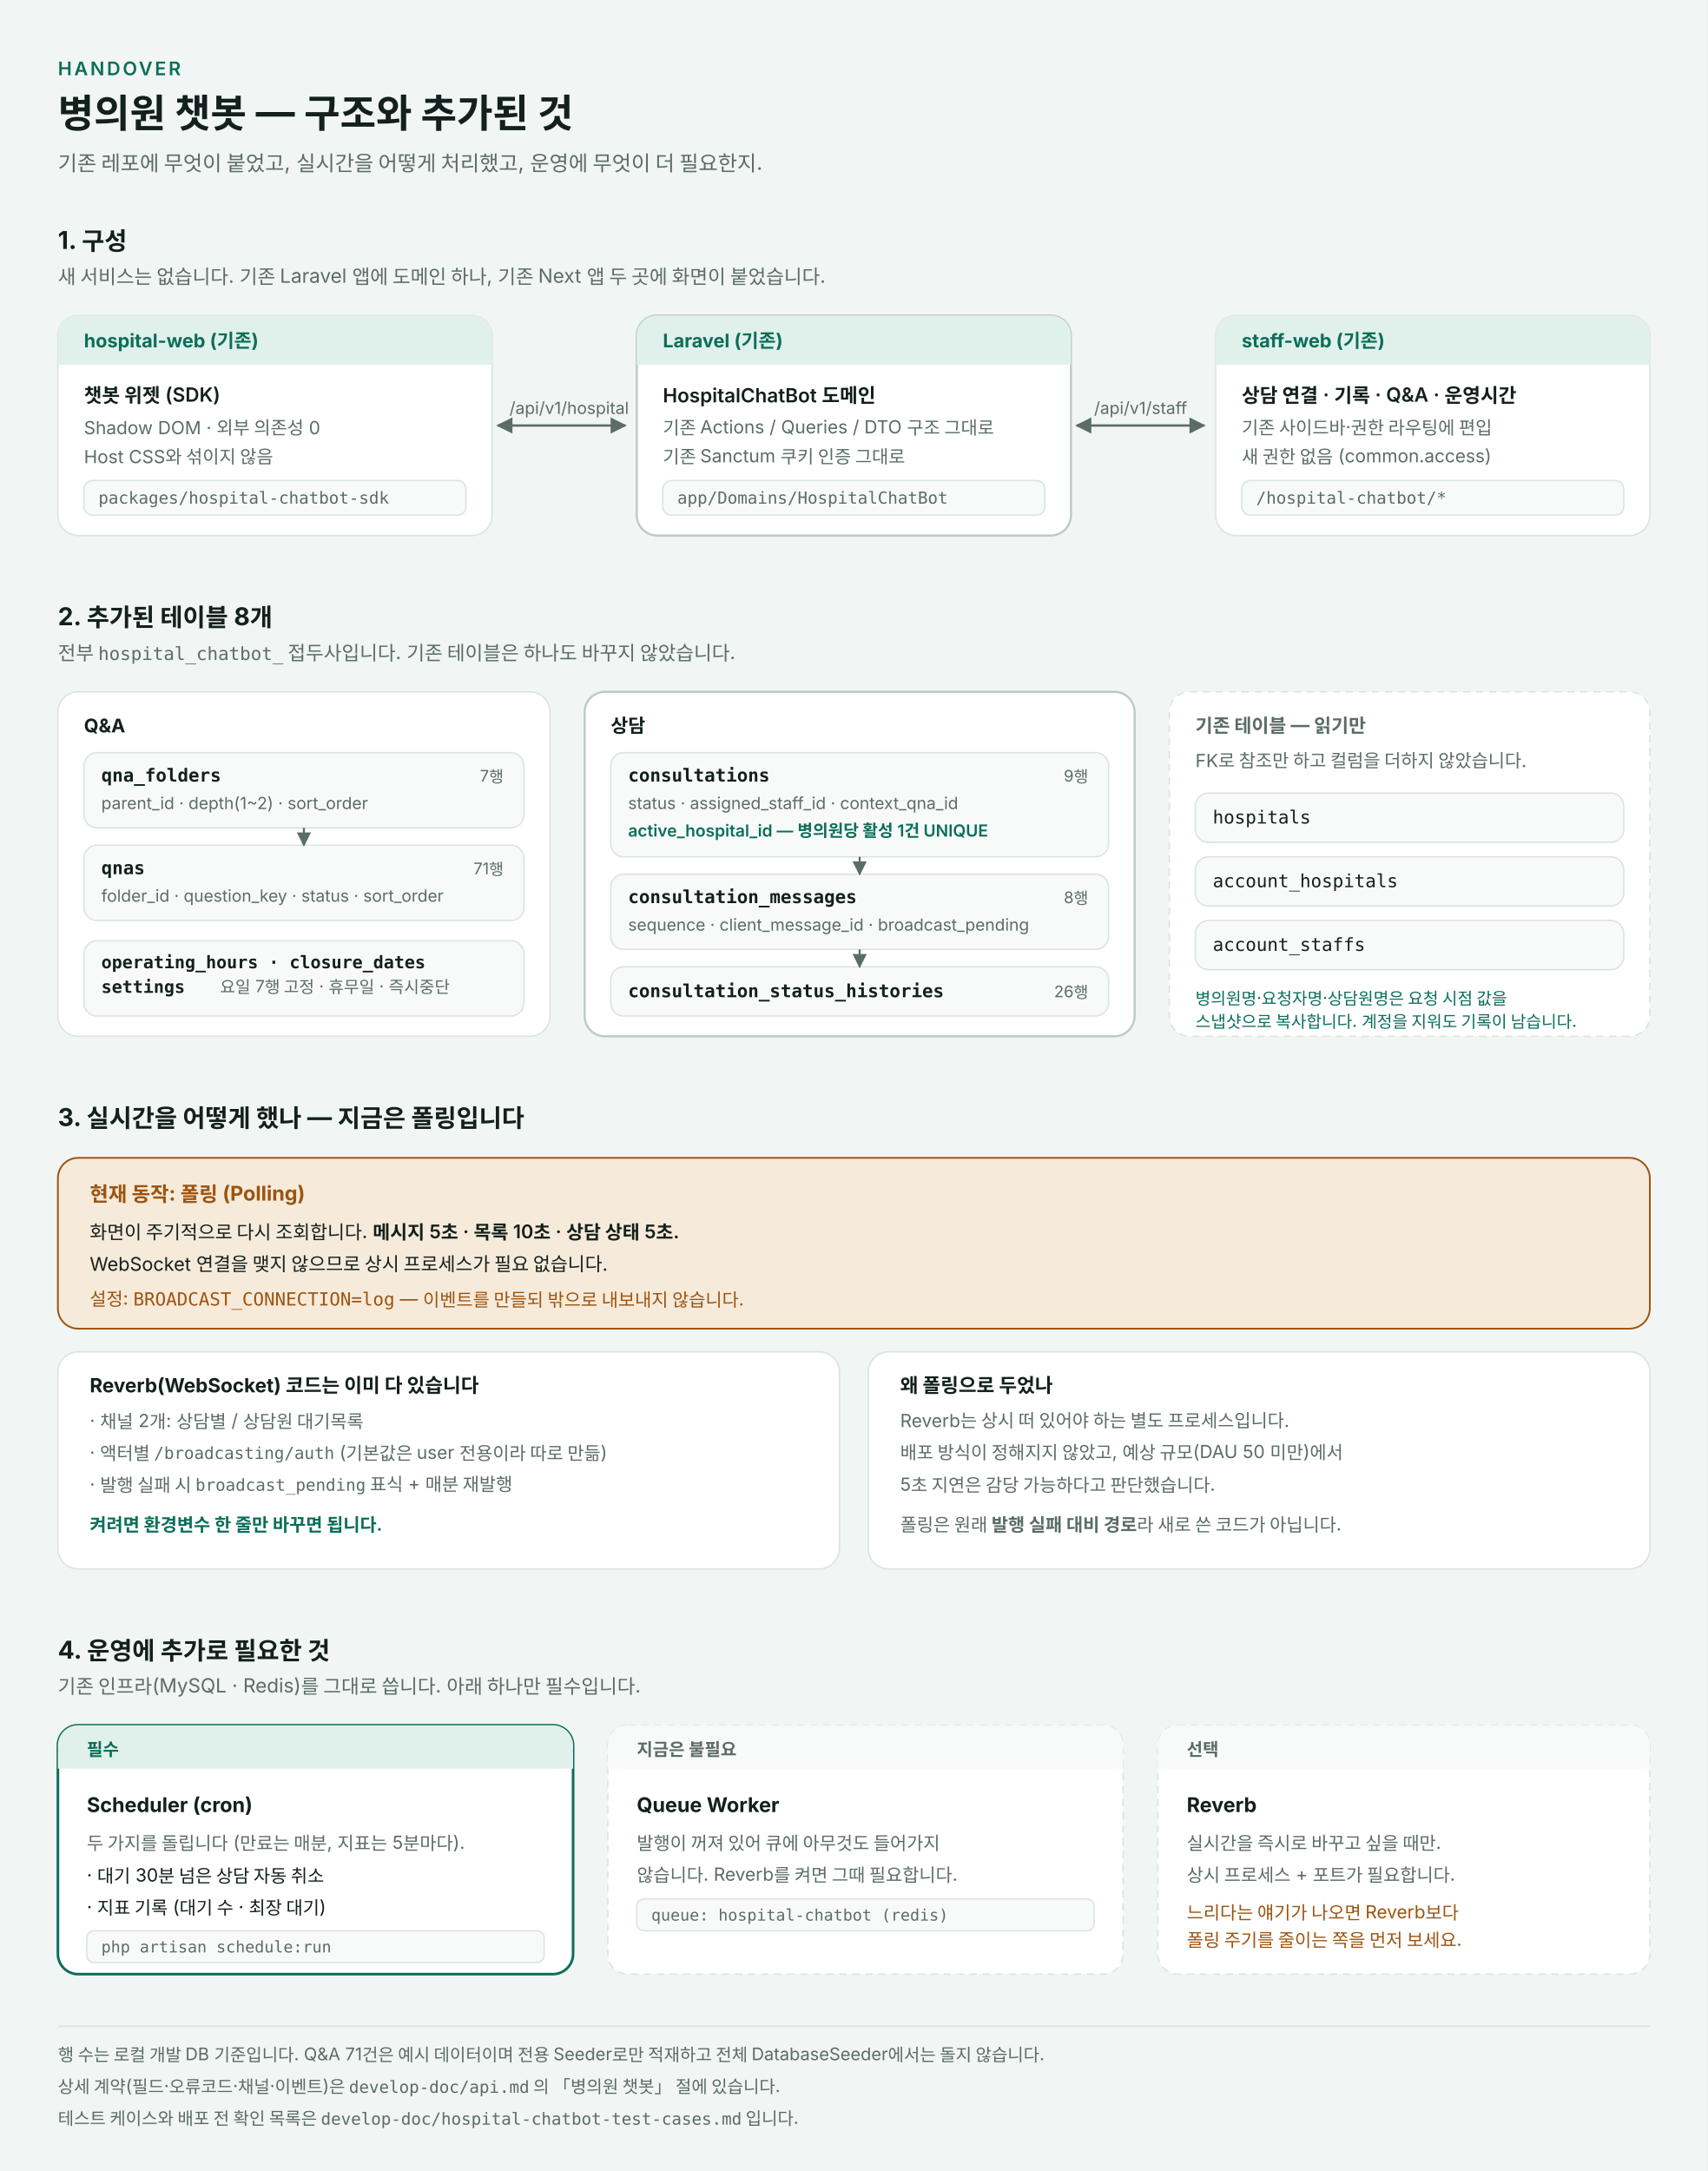
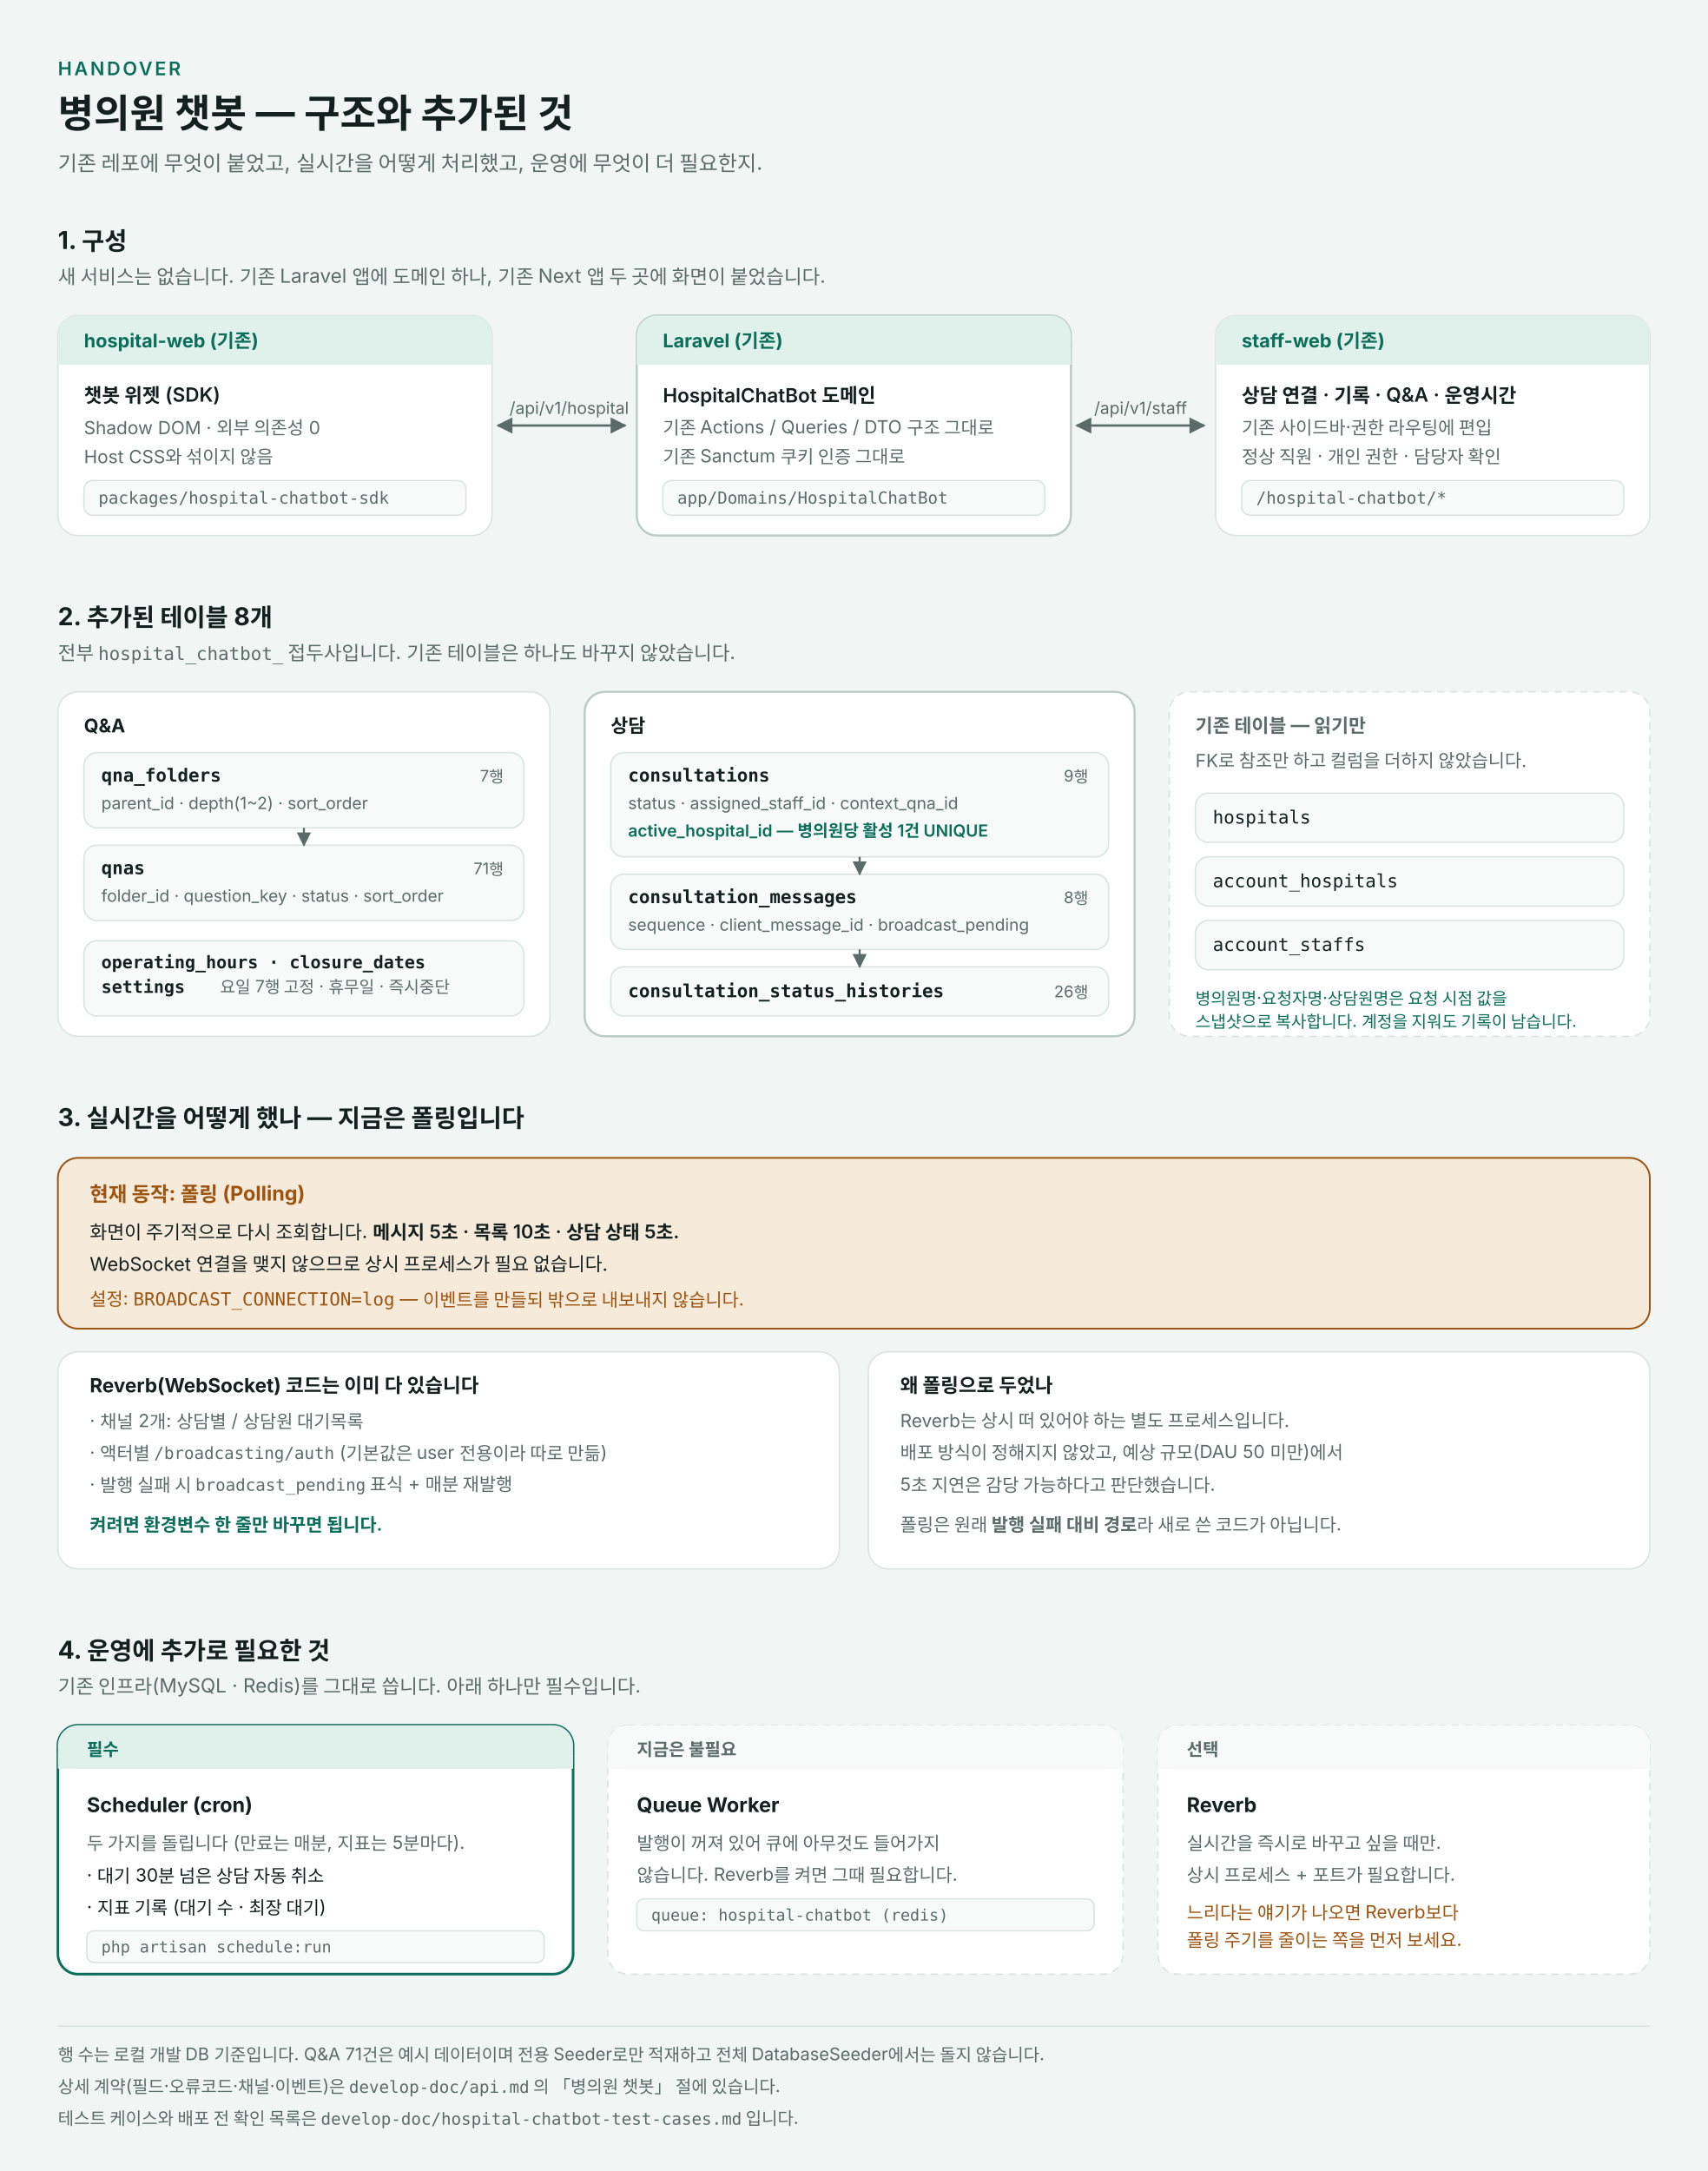
<svg xmlns="http://www.w3.org/2000/svg" viewBox="0 0 1180 1500" width="1180" height="1500" font-family="-apple-system, BlinkMacSystemFont, 'Apple SD Gothic Neo', 'Malgun Gothic', 'Noto Sans KR', sans-serif">
  <defs>
    <marker id="arrow" viewBox="0 0 10 10" refX="9" refY="5" markerWidth="7" markerHeight="7" orient="auto-start-reverse">
      <path d="M0,0 L10,5 L0,10 z" fill="#5B6C68" />
    </marker>
    <marker id="arrowAccent" viewBox="0 0 10 10" refX="9" refY="5" markerWidth="7" markerHeight="7" orient="auto-start-reverse">
      <path d="M0,0 L10,5 L0,10 z" fill="#0B6E5A" />
    </marker>
    <marker id="arrowWarn" viewBox="0 0 10 10" refX="9" refY="5" markerWidth="7" markerHeight="7" orient="auto-start-reverse">
      <path d="M0,0 L10,5 L0,10 z" fill="#9C5410" />
    </marker>
  </defs>
  <rect width="1180" height="1500" fill="#F1F5F3" />
  <text x="40" y="52" font-size="13" font-weight="600" fill="#0B6E5A" letter-spacing="1.6">HANDOVER</text>
  <text x="40" y="88" font-size="27" font-weight="700" fill="#13201D">병의원 챗봇 — 구조와 추가된 것</text>
  <text x="40" y="118" font-size="14.5" fill="#5B6C68">기존 레포에 무엇이 붙었고, 실시간을 어떻게 처리했고, 운영에 무엇이 더 필요한지.</text>
  <text x="40" y="172" font-size="17" font-weight="700" fill="#13201D">1. 구성</text>
  <text x="40" y="196" font-size="13.5" fill="#5B6C68">새 서비스는 없습니다. 기존 Laravel 앱에 도메인 하나, 기존 Next 앱 두 곳에 화면이 붙었습니다.</text>
  <rect x="40" y="218" width="300" height="152" rx="14" fill="#FFFFFF" stroke="#DBE4E1" />
  <rect x="40" y="218" width="300" height="34" rx="14" fill="#E0F0EA" />
  <rect x="40" y="240" width="300" height="12" fill="#E0F0EA" />
  <text x="58" y="240" font-size="13" font-weight="700" fill="#0B6E5A">hospital-web (기존)</text>
  <text x="58" y="278" font-size="13.5" font-weight="600" fill="#13201D">챗봇 위젯 (SDK)</text>
  <text x="58" y="300" font-size="12.5" fill="#5B6C68">Shadow DOM · 외부 의존성 0</text>
  <text x="58" y="320" font-size="12.5" fill="#5B6C68">Host CSS와 섞이지 않음</text>
  <rect x="58" y="332" width="264" height="24" rx="6" fill="#F7FAF9" stroke="#DBE4E1" />
  <text x="68" y="348" font-size="11.5" fill="#5B6C68" font-family="ui-monospace, Menlo, monospace">packages/hospital-chatbot-sdk</text>
  <rect x="440" y="218" width="300" height="152" rx="14" fill="#FFFFFF" stroke="#BCCBC6" stroke-width="1.5" />
  <rect x="440" y="218" width="300" height="34" rx="14" fill="#E0F0EA" />
  <rect x="440" y="240" width="300" height="12" fill="#E0F0EA" />
  <text x="458" y="240" font-size="13" font-weight="700" fill="#0B6E5A">Laravel (기존)</text>
  <text x="458" y="278" font-size="13.5" font-weight="600" fill="#13201D">HospitalChatBot 도메인</text>
  <text x="458" y="300" font-size="12.5" fill="#5B6C68">기존 Actions / Queries / DTO 구조 그대로</text>
  <text x="458" y="320" font-size="12.5" fill="#5B6C68">기존 Sanctum 쿠키 인증 그대로</text>
  <rect x="458" y="332" width="264" height="24" rx="6" fill="#F7FAF9" stroke="#DBE4E1" />
  <text x="468" y="348" font-size="11.5" fill="#5B6C68" font-family="ui-monospace, Menlo, monospace">app/Domains/HospitalChatBot</text>
  <rect x="840" y="218" width="300" height="152" rx="14" fill="#FFFFFF" stroke="#DBE4E1" />
  <rect x="840" y="218" width="300" height="34" rx="14" fill="#E0F0EA" />
  <rect x="840" y="240" width="300" height="12" fill="#E0F0EA" />
  <text x="858" y="240" font-size="13" font-weight="700" fill="#0B6E5A">staff-web (기존)</text>
  <text x="858" y="278" font-size="13.5" font-weight="600" fill="#13201D">상담 연결 · 기록 · Q&amp;A · 운영시간</text>
  <text x="858" y="300" font-size="12.5" fill="#5B6C68">기존 사이드바·권한 라우팅에 편입</text>
-   <text x="858" y="320" font-size="12.5" fill="#5B6C68">새 권한 없음 (common.access)</text>
+   <text x="858" y="320" font-size="12.5" fill="#5B6C68">정상 직원 · 개인 권한 · 담당자 확인</text>
  <rect x="858" y="332" width="264" height="24" rx="6" fill="#F7FAF9" stroke="#DBE4E1" />
  <text x="868" y="348" font-size="11.5" fill="#5B6C68" font-family="ui-monospace, Menlo, monospace">/hospital-chatbot/*</text>
  <line x1="344" y1="294" x2="432" y2="294" stroke="#5B6C68" stroke-width="1.6" marker-end="url(#arrow)" marker-start="url(#arrow)" />
  <text x="352" y="286" font-size="11.5" fill="#5B6C68">/api/v1/hospital</text>
  <line x1="744" y1="294" x2="832" y2="294" stroke="#5B6C68" stroke-width="1.6" marker-end="url(#arrow)" marker-start="url(#arrow)" />
  <text x="756" y="286" font-size="11.5" fill="#5B6C68">/api/v1/staff</text>
  <text x="40" y="432" font-size="17" font-weight="700" fill="#13201D">2. 추가된 테이블 8개</text>
  <text x="40" y="456" font-size="13.5" fill="#5B6C68">전부 <tspan font-family="ui-monospace, Menlo, monospace" font-size="12.5">hospital_chatbot_</tspan> 접두사입니다. 기존 테이블은 하나도 바꾸지 않았습니다.</text>
  <rect x="40" y="478" width="340" height="238" rx="14" fill="#FFFFFF" stroke="#DBE4E1" />
  <text x="58" y="506" font-size="13" font-weight="700" fill="#13201D">Q&amp;A</text>
  <rect x="58" y="520" width="304" height="52" rx="9" fill="#F7FAF9" stroke="#DBE4E1" />
  <text x="70" y="540" font-size="12.5" font-weight="600" fill="#13201D" font-family="ui-monospace, Menlo, monospace">qna_folders</text>
  <text x="70" y="559" font-size="11.5" fill="#5B6C68">parent_id · depth(1~2) · sort_order</text>
  <text x="348" y="540" font-size="11" fill="#5B6C68" text-anchor="end">7행</text>
  <rect x="58" y="584" width="304" height="52" rx="9" fill="#F7FAF9" stroke="#DBE4E1" />
  <text x="70" y="604" font-size="12.5" font-weight="600" fill="#13201D" font-family="ui-monospace, Menlo, monospace">qnas</text>
  <text x="70" y="623" font-size="11.5" fill="#5B6C68">folder_id · question_key · status · sort_order</text>
  <text x="348" y="604" font-size="11" fill="#5B6C68" text-anchor="end">71행</text>
  <line x1="210" y1="572" x2="210" y2="584" stroke="#5B6C68" stroke-width="1.4" marker-end="url(#arrow)" />
  <rect x="58" y="650" width="304" height="52" rx="9" fill="#F7FAF9" stroke="#DBE4E1" />
  <text x="70" y="669" font-size="12" font-weight="600" fill="#13201D" font-family="ui-monospace, Menlo, monospace">operating_hours · closure_dates</text>
  <text x="70" y="686" font-size="12" font-weight="600" fill="#13201D" font-family="ui-monospace, Menlo, monospace">settings</text>
  <text x="152" y="686" font-size="11.5" fill="#5B6C68">요일 7행 고정 · 휴무일 · 즉시중단</text>
  <rect x="404" y="478" width="380" height="238" rx="14" fill="#FFFFFF" stroke="#BCCBC6" stroke-width="1.5" />
  <text x="422" y="506" font-size="13" font-weight="700" fill="#13201D">상담</text>
  <rect x="422" y="520" width="344" height="72" rx="9" fill="#F7FAF9" stroke="#DBE4E1" />
  <text x="434" y="540" font-size="12.5" font-weight="600" fill="#13201D" font-family="ui-monospace, Menlo, monospace">consultations</text>
  <text x="434" y="559" font-size="11.5" fill="#5B6C68">status · assigned_staff_id · context_qna_id</text>
  <text x="434" y="578" font-size="11.5" fill="#0B6E5A" font-weight="600">active_hospital_id — 병의원당 활성 1건 UNIQUE</text>
  <text x="752" y="540" font-size="11" fill="#5B6C68" text-anchor="end">9행</text>
  <rect x="422" y="604" width="344" height="52" rx="9" fill="#F7FAF9" stroke="#DBE4E1" />
  <text x="434" y="624" font-size="12.5" font-weight="600" fill="#13201D" font-family="ui-monospace, Menlo, monospace">consultation_messages</text>
  <text x="434" y="643" font-size="11.5" fill="#5B6C68">sequence · client_message_id · broadcast_pending</text>
  <text x="752" y="624" font-size="11" fill="#5B6C68" text-anchor="end">8행</text>
  <rect x="422" y="668" width="344" height="34" rx="9" fill="#F7FAF9" stroke="#DBE4E1" />
  <text x="434" y="689" font-size="12.5" font-weight="600" fill="#13201D" font-family="ui-monospace, Menlo, monospace">consultation_status_histories</text>
  <text x="752" y="689" font-size="11" fill="#5B6C68" text-anchor="end">26행</text>
  <line x1="594" y1="592" x2="594" y2="604" stroke="#5B6C68" stroke-width="1.4" marker-end="url(#arrow)" />
  <line x1="594" y1="656" x2="594" y2="668" stroke="#5B6C68" stroke-width="1.4" marker-end="url(#arrow)" />
  <rect x="808" y="478" width="332" height="238" rx="14" fill="#FFFFFF" stroke="#DBE4E1" stroke-dasharray="5 4" />
  <text x="826" y="506" font-size="13" font-weight="700" fill="#5B6C68">기존 테이블 — 읽기만</text>
  <text x="826" y="530" font-size="12.5" fill="#5B6C68">FK로 참조만 하고 컬럼을 더하지 않았습니다.</text>
  <rect x="826" y="548" width="296" height="34" rx="9" fill="#F7FAF9" stroke="#DBE4E1" />
  <text x="838" y="569" font-size="12.5" fill="#13201D" font-family="ui-monospace, Menlo, monospace">hospitals</text>
  <rect x="826" y="592" width="296" height="34" rx="9" fill="#F7FAF9" stroke="#DBE4E1" />
  <text x="838" y="613" font-size="12.5" fill="#13201D" font-family="ui-monospace, Menlo, monospace">account_hospitals</text>
  <rect x="826" y="636" width="296" height="34" rx="9" fill="#F7FAF9" stroke="#DBE4E1" />
  <text x="838" y="657" font-size="12.5" fill="#13201D" font-family="ui-monospace, Menlo, monospace">account_staffs</text>
  <text x="826" y="694" font-size="11.5" fill="#0B6E5A">병의원명·요청자명·상담원명은 요청 시점 값을</text>
  <text x="826" y="710" font-size="11.5" fill="#0B6E5A">스냅샷으로 복사합니다. 계정을 지워도 기록이 남습니다.</text>
  <text x="40" y="778" font-size="17" font-weight="700" fill="#13201D">3. 실시간을 어떻게 했나 — 지금은 폴링입니다</text>
  <rect x="40" y="800" width="1100" height="118" rx="14" fill="#F6EADA" stroke="#9C5410" stroke-width="1.2" />
  <text x="62" y="830" font-size="14" font-weight="700" fill="#9C5410">현재 동작: 폴링 (Polling)</text>
  <text x="62" y="856" font-size="13" fill="#13201D">화면이 주기적으로 다시 조회합니다. <tspan font-weight="600">메시지 5초 · 목록 10초 · 상담 상태 5초.</tspan>
  </text>
  <text x="62" y="878" font-size="13" fill="#13201D">WebSocket 연결을 맺지 않으므로 상시 프로세스가 필요 없습니다.</text>
  <text x="62" y="902" font-size="12.5" fill="#9C5410">설정: <tspan font-family="ui-monospace, Menlo, monospace">BROADCAST_CONNECTION=log</tspan> — 이벤트를 만들되 밖으로 내보내지 않습니다.</text>
  <rect x="40" y="934" width="540" height="150" rx="14" fill="#FFFFFF" stroke="#DBE4E1" />
  <text x="62" y="962" font-size="13.5" font-weight="700" fill="#13201D">Reverb(WebSocket) 코드는 이미 다 있습니다</text>
  <text x="62" y="986" font-size="12.5" fill="#5B6C68">· 채널 2개: 상담별 / 상담원 대기목록</text>
  <text x="62" y="1008" font-size="12.5" fill="#5B6C68">· 액터별 <tspan font-family="ui-monospace, Menlo, monospace" font-size="11.5">/broadcasting/auth</tspan> (기본값은 user 전용이라 따로 만듦)</text>
  <text x="62" y="1030" font-size="12.5" fill="#5B6C68">· 발행 실패 시 <tspan font-family="ui-monospace, Menlo, monospace" font-size="11.5">broadcast_pending</tspan> 표식 + 매분 재발행</text>
  <text x="62" y="1058" font-size="12.5" fill="#0B6E5A" font-weight="600">켜려면 환경변수 한 줄만 바꾸면 됩니다.</text>
  <rect x="600" y="934" width="540" height="150" rx="14" fill="#FFFFFF" stroke="#DBE4E1" />
  <text x="622" y="962" font-size="13.5" font-weight="700" fill="#13201D">왜 폴링으로 두었나</text>
  <text x="622" y="986" font-size="12.5" fill="#5B6C68">Reverb는 상시 떠 있어야 하는 별도 프로세스입니다.</text>
  <text x="622" y="1008" font-size="12.5" fill="#5B6C68">배포 방식이 정해지지 않았고, 예상 규모(DAU 50 미만)에서</text>
  <text x="622" y="1030" font-size="12.5" fill="#5B6C68">5초 지연은 감당 가능하다고 판단했습니다.</text>
  <text x="622" y="1058" font-size="12.5" fill="#5B6C68">폴링은 원래 <tspan font-weight="600">발행 실패 대비 경로</tspan>라 새로 쓴 코드가 아닙니다.</text>
  <text x="40" y="1146" font-size="17" font-weight="700" fill="#13201D">4. 운영에 추가로 필요한 것</text>
  <text x="40" y="1170" font-size="13.5" fill="#5B6C68">기존 인프라(MySQL · Redis)를 그대로 씁니다. 아래 하나만 필수입니다.</text>
  <rect x="40" y="1192" width="356" height="172" rx="14" fill="#FFFFFF" stroke="#0B6E5A" stroke-width="1.8" />
  <rect x="40" y="1192" width="356" height="30" rx="14" fill="#E0F0EA" />
  <rect x="40" y="1210" width="356" height="12" fill="#E0F0EA" />
  <text x="60" y="1213" font-size="12" font-weight="700" fill="#0B6E5A">필수</text>
  <text x="60" y="1252" font-size="14" font-weight="700" fill="#13201D">Scheduler (cron)</text>
  <text x="60" y="1278" font-size="12.5" fill="#5B6C68">두 가지를 돌립니다 (만료는 매분, 지표는 5분마다).</text>
  <text x="60" y="1300" font-size="12.5" fill="#13201D">· 대기 30분 넘은 상담 자동 취소</text>
  <text x="60" y="1322" font-size="12.5" fill="#13201D">· 지표 기록 (대기 수 · 최장 대기)</text>
  <rect x="60" y="1334" width="316" height="22" rx="5" fill="#F7FAF9" stroke="#DBE4E1" />
  <text x="70" y="1349" font-size="11" fill="#5B6C68" font-family="ui-monospace, Menlo, monospace">php artisan schedule:run</text>
  <rect x="420" y="1192" width="356" height="172" rx="14" fill="#FFFFFF" stroke="#DBE4E1" stroke-dasharray="5 4" />
  <rect x="420" y="1192" width="356" height="30" rx="14" fill="#F7FAF9" />
  <rect x="420" y="1210" width="356" height="12" fill="#F7FAF9" />
  <text x="440" y="1213" font-size="12" font-weight="700" fill="#5B6C68">지금은 불필요</text>
  <text x="440" y="1252" font-size="14" font-weight="700" fill="#13201D">Queue Worker</text>
  <text x="440" y="1278" font-size="12.5" fill="#5B6C68">발행이 꺼져 있어 큐에 아무것도 들어가지</text>
  <text x="440" y="1300" font-size="12.5" fill="#5B6C68">않습니다. Reverb를 켜면 그때 필요합니다.</text>
  <rect x="440" y="1312" width="316" height="22" rx="5" fill="#F7FAF9" stroke="#DBE4E1" />
  <text x="450" y="1327" font-size="11" fill="#5B6C68" font-family="ui-monospace, Menlo, monospace">queue: hospital-chatbot (redis)</text>
  <rect x="800" y="1192" width="340" height="172" rx="14" fill="#FFFFFF" stroke="#DBE4E1" stroke-dasharray="5 4" />
  <rect x="800" y="1192" width="340" height="30" rx="14" fill="#F7FAF9" />
  <rect x="800" y="1210" width="340" height="12" fill="#F7FAF9" />
  <text x="820" y="1213" font-size="12" font-weight="700" fill="#5B6C68">선택</text>
  <text x="820" y="1252" font-size="14" font-weight="700" fill="#13201D">Reverb</text>
  <text x="820" y="1278" font-size="12.5" fill="#5B6C68">실시간을 즉시로 바꾸고 싶을 때만.</text>
  <text x="820" y="1300" font-size="12.5" fill="#5B6C68">상시 프로세스 + 포트가 필요합니다.</text>
  <text x="820" y="1326" font-size="12.5" fill="#9C5410">느리다는 얘기가 나오면 Reverb보다</text>
  <text x="820" y="1345" font-size="12.5" fill="#9C5410">폴링 주기를 줄이는 쪽을 먼저 보세요.</text>
  <line x1="40" y1="1400" x2="1140" y2="1400" stroke="#DBE4E1" />
  <text x="40" y="1424" font-size="12" fill="#5B6C68">행 수는 로컬 개발 DB 기준입니다. Q&amp;A 71건은 예시 데이터이며 전용 Seeder로만 적재하고 전체 DatabaseSeeder에서는 돌지 않습니다.</text>
  <text x="40" y="1446" font-size="12" fill="#5B6C68">상세 계약(필드·오류코드·채널·이벤트)은 <tspan font-family="ui-monospace, Menlo, monospace" font-size="11.5">develop-doc/api.md</tspan> 의 「병의원 챗봇」 절에 있습니다.</text>
  <text x="40" y="1468" font-size="12" fill="#5B6C68">테스트 케이스와 배포 전 확인 목록은 <tspan font-family="ui-monospace, Menlo, monospace" font-size="11.5">develop-doc/hospital-chatbot-test-cases.md</tspan> 입니다.</text>
</svg>
